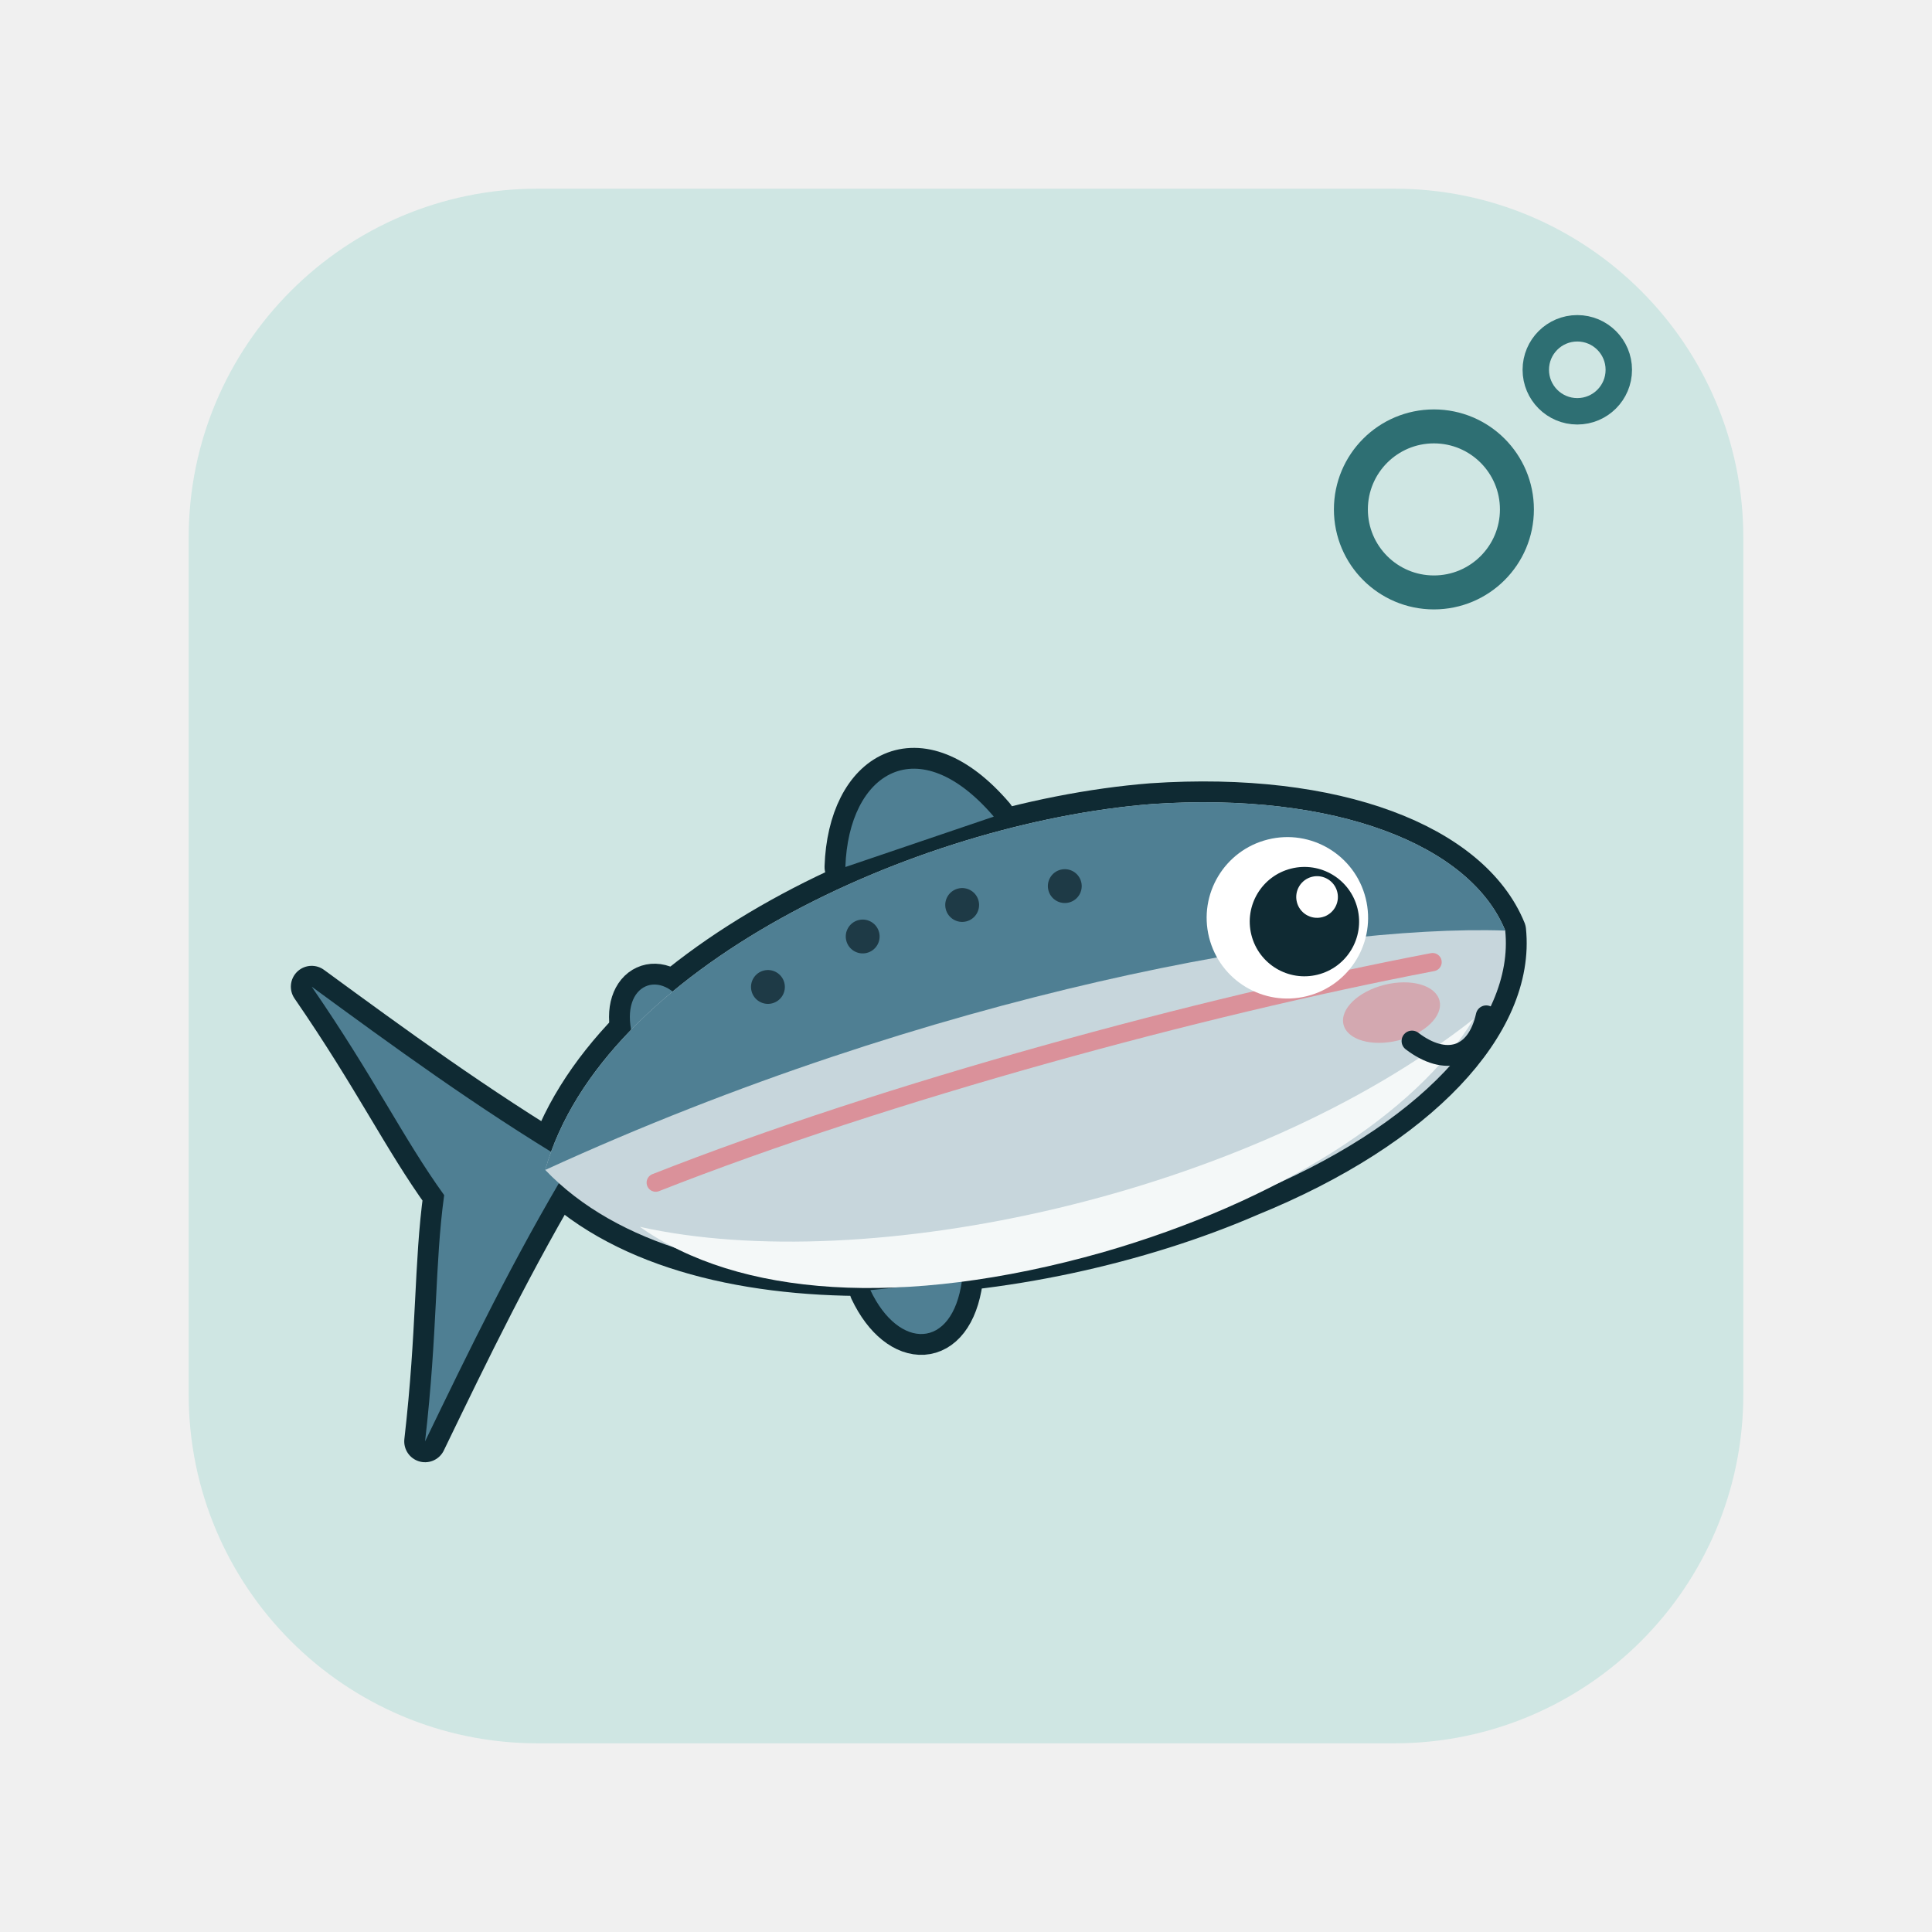
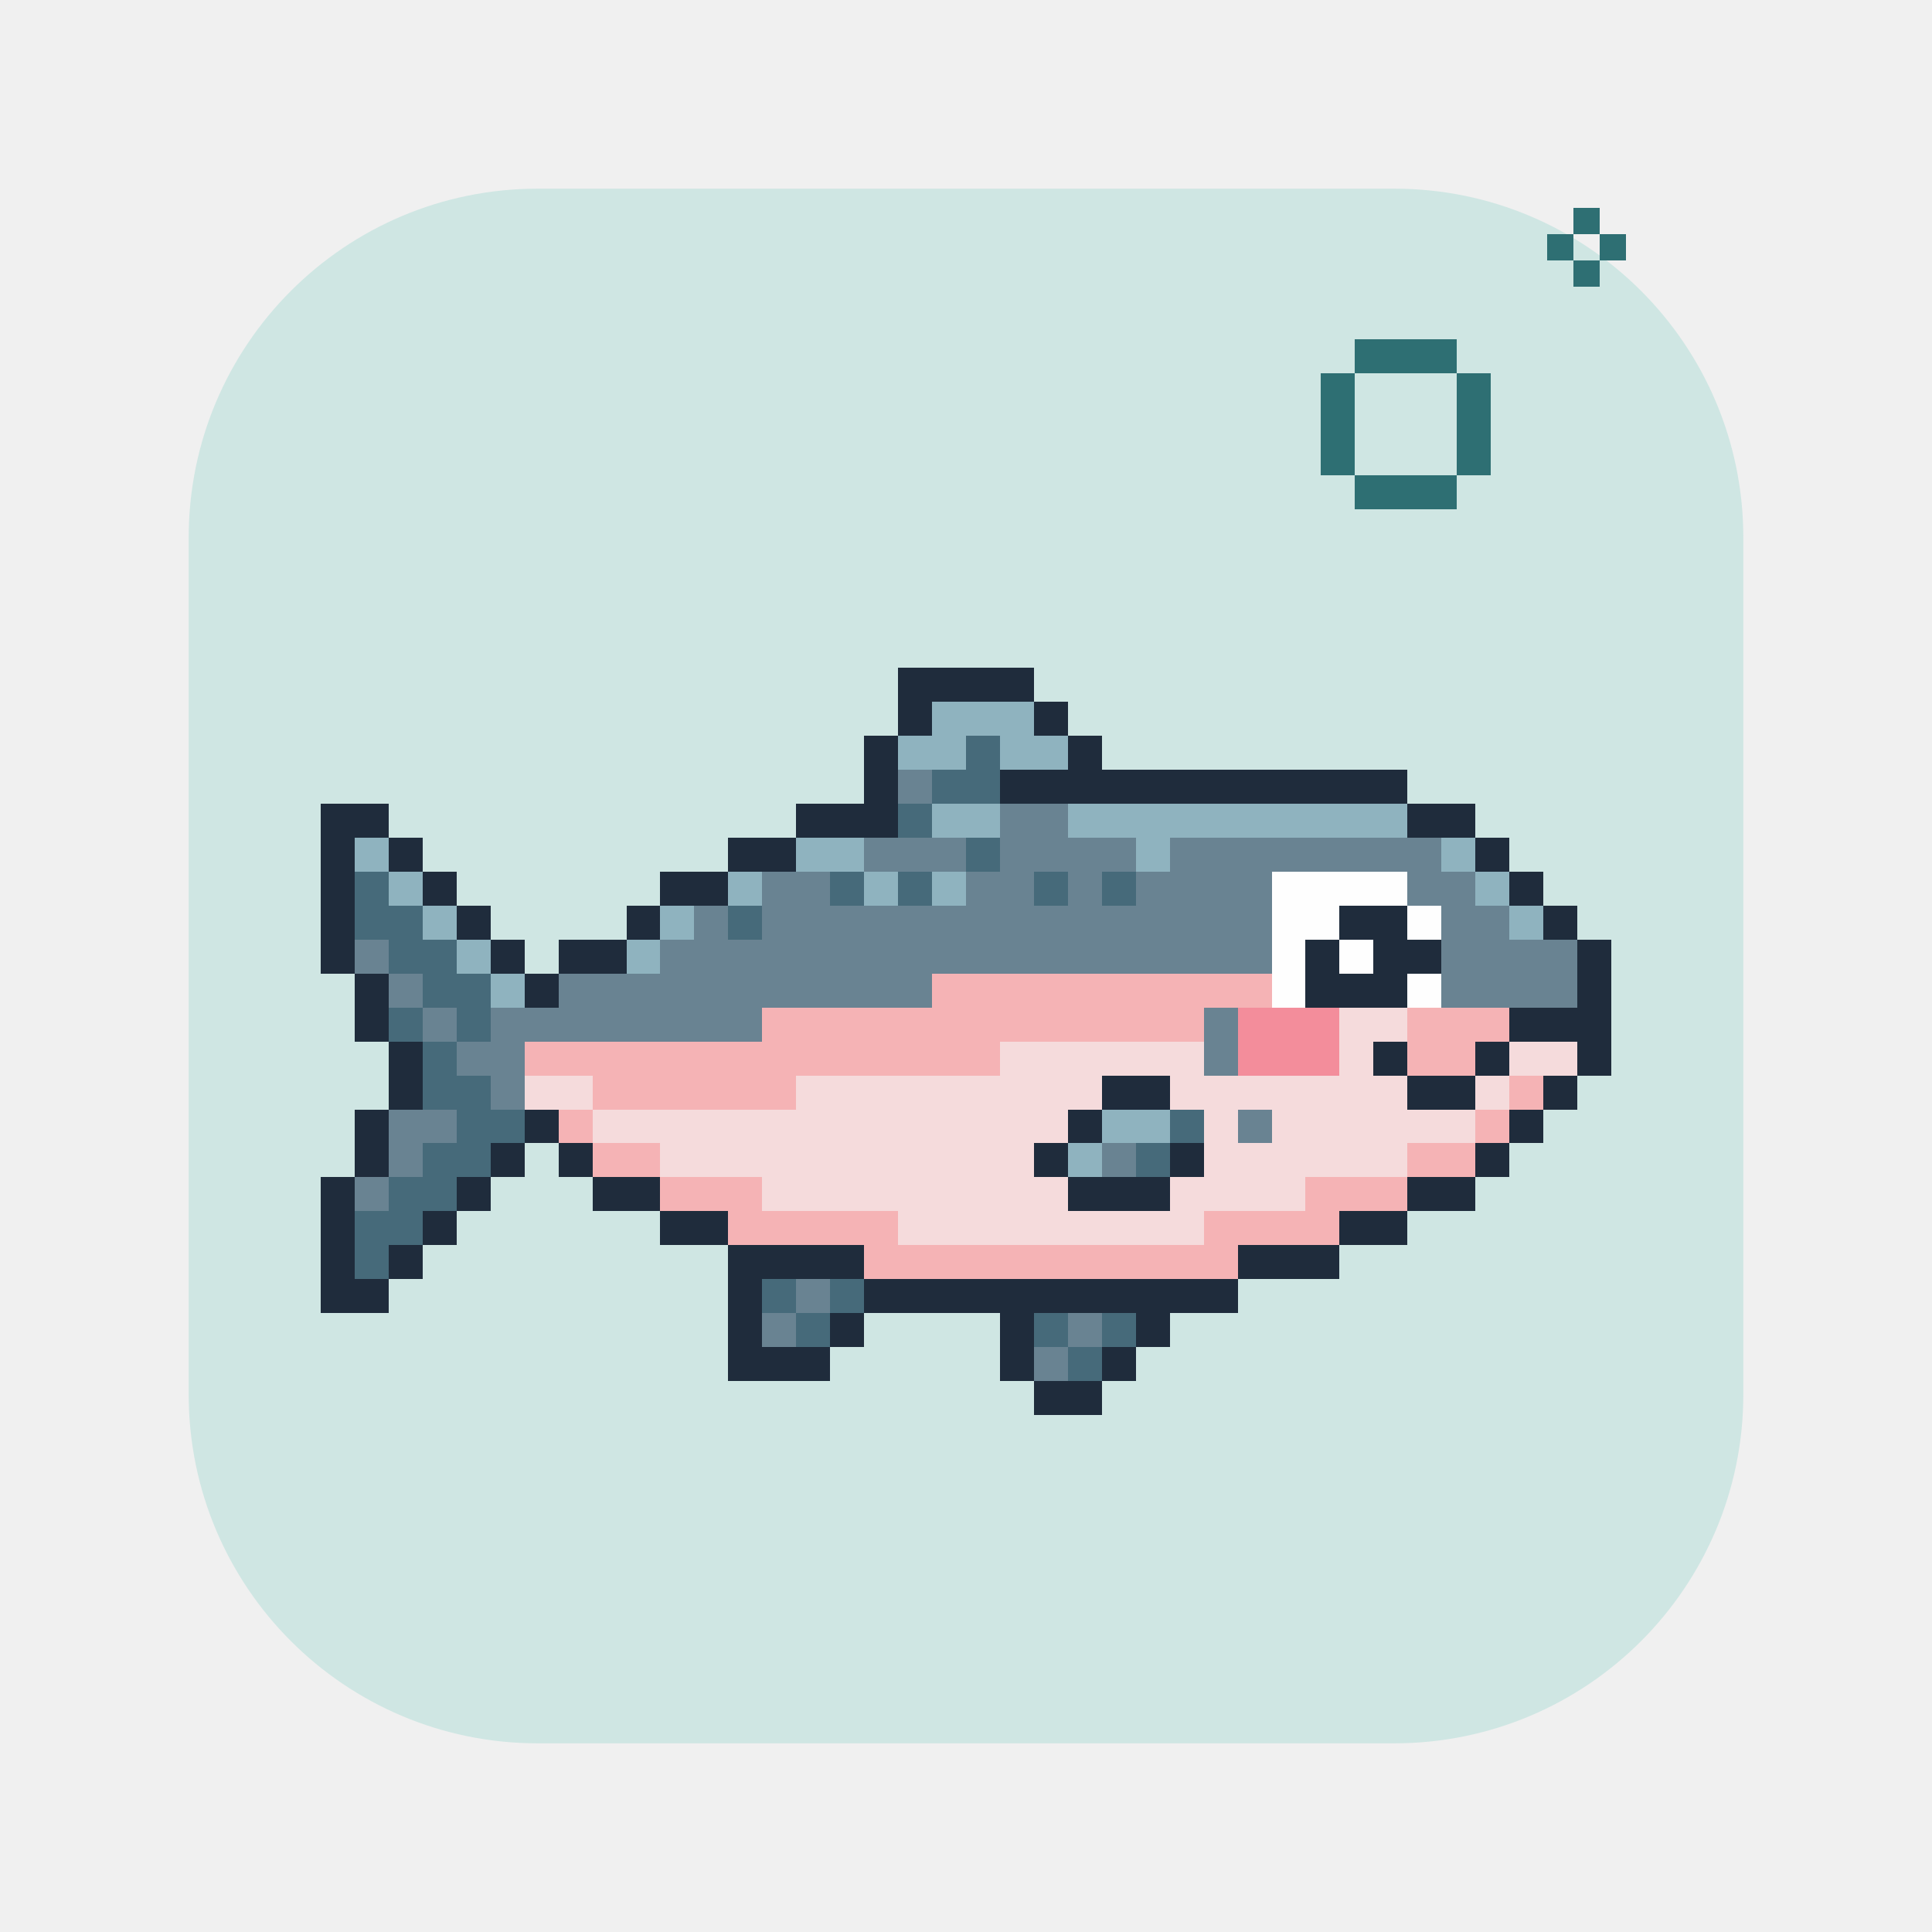
- <svg xmlns="http://www.w3.org/2000/svg" width="1024" height="1024" viewBox="0 0 1024 1024">
-   <rect x="100" y="100" width="824" height="824" rx="185" fill="#CFE6E3" />
-   <circle cx="760" cy="270" r="44" fill="none" stroke="#2E6F73" stroke-width="18" />
-   <circle cx="836" cy="196" r="22" fill="none" stroke="#2E6F73" stroke-width="14" />
-   <g transform="translate(530 560) scale(6.9) rotate(-14) translate(-54 -52)">
-     <path d="M20 52 C 14 46, 9 40, 4 34 C 7 42, 8 47, 10 52 C 8 57, 7 62, 4 70 C 9 64, 14 58, 20 52 Z" fill="#0F2A33" stroke="#0F2A33" stroke-width="3.2" stroke-linejoin="round" />
-     <path d="M46 35 C 48 28, 54 26, 58 34 Z" fill="#0F2A33" stroke="#0F2A33" stroke-width="3.2" stroke-linejoin="round" />
-     <path d="M27 43.5 C 27 39.5, 30.5 39, 31.5 42.5 Z" fill="#0F2A33" stroke="#0F2A33" stroke-width="3.2" stroke-linejoin="round" />
-     <path d="M40 67 C 41 72, 45 73, 47 68 Z" fill="#0F2A33" stroke="#0F2A33" stroke-width="3.2" stroke-linejoin="round" />
-     <path d="M18 52 C 26 38, 52 33, 70 36 C 84 38.5, 93 45, 94 52 C 93 59, 84 65, 70 67 C 52 70, 26 66, 18 52 Z" fill="#0F2A33" stroke="#0F2A33" stroke-width="3.2" stroke-linejoin="round" />
-     <path d="M20 52 C 14 46, 9 40, 4 34 C 7 42, 8 47, 10 52 C 8 57, 7 62, 4 70 C 9 64, 14 58, 20 52 Z" fill="#4F7F93" />
-     <path d="M46 35 C 48 28, 54 26, 58 34 Z" fill="#4F7F93" />
-     <path d="M27 43.5 C 27 39.5, 30.5 39, 31.5 42.5 Z" fill="#4F7F93" />
-     <path d="M40 67 C 41 72, 45 73, 47 68 Z" fill="#4F7F93" />
-     <path d="M18 52 C 26 38, 52 33, 70 36 C 84 38.5, 93 45, 94 52 C 93 59, 84 65, 70 67 C 52 70, 26 66, 18 52 Z" fill="#C7D6DC" />
-     <path d="M18 52 C 26 38, 52 33, 70 36 C 84 38.5, 93 45, 94 52 C 80 48, 50 46, 18 52 Z" fill="#4F7F93" />
-     <path d="M24 58 C 40 66, 70 67, 90 58 C 84 64, 72 68, 58 68.5 C 42 69, 30 65, 24 58 Z" fill="#F4F8F8" />
-     <path d="M26 55 C 45 52.5, 70 52, 88 53" stroke="#E07A84" stroke-width="1.4" fill="none" stroke-linecap="round" opacity="0.75" />
-     <circle cx="38" cy="42.5" r="1.3" fill="#1E3A46" />
-     <circle cx="46" cy="40.5" r="1.3" fill="#1E3A46" />
-     <circle cx="54" cy="40" r="1.3" fill="#1E3A46" />
-     <circle cx="62" cy="40.5" r="1.3" fill="#1E3A46" />
-     <circle cx="78" cy="47" r="6.2" fill="#FFFFFF" />
-     <circle cx="79.2" cy="47.6" r="4.2" fill="#0F2A33" />
-     <circle cx="80.6" cy="46" r="1.6" fill="#FFFFFF" />
-     <ellipse cx="84" cy="56" rx="3.8" ry="2.2" fill="#E07A84" opacity="0.5" />
-     <path d="M85 58.5 C 87 61, 89.5 61, 91 58" stroke="#0F2A33" stroke-width="1.6" fill="none" stroke-linecap="round" />
+ <svg xmlns="http://www.w3.org/2000/svg" width="1024" height="1024" viewBox="0 0 1024 1024" shape-rendering="crispEdges">
+   <rect x="100" y="100" width="824" height="824" rx="185" fill="#CFE6E3" shape-rendering="geometricPrecision" />
+   <g fill="#2E6F73" transform="translate(700 180) scale(18)">
+     <path d="M1 0h3v1h-3zM0 1h1v1h-1zM4 1h1v1h-1zM0 2h1v1h-1zM4 2h1v1h-1zM0 3h1v1h-1zM4 3h1v1h-1zM1 4h3v1h-3z" />
+   </g>
+   <g fill="#2E6F73" transform="translate(820 110) scale(14)">
+     <path d="M1 0h1v1h-1zM0 1h1v1h-1zM2 1h1v1h-1zM1 2h1v1h-1z" />
+   </g>
+   <g transform="translate(170 354) scale(18)">
+     <path fill="#1F2C3C" d="M17 0h4v1h-4zM17 1h1v1h-1zM21 1h1v1h-1zM16 2h1v1h-1zM22 2h1v1h-1zM16 3h1v1h-1zM20 3h12v1h-12zM0 4h2v1h-2zM14 4h3v1h-3zM32 4h2v1h-2zM0 5h1v1h-1zM2 5h1v1h-1zM12 5h2v1h-2zM34 5h1v1h-1zM0 6h1v1h-1zM3 6h1v1h-1zM10 6h2v1h-2zM35 6h1v1h-1zM0 7h1v1h-1zM4 7h1v1h-1zM9 7h1v1h-1zM30 7h2v1h-2zM36 7h1v1h-1zM0 8h1v1h-1zM5 8h1v1h-1zM7 8h2v1h-2zM29 8h1v1h-1zM31 8h2v1h-2zM37 8h1v1h-1zM1 9h1v1h-1zM6 9h1v1h-1zM29 9h3v1h-3zM37 9h1v1h-1zM1 10h1v1h-1zM35 10h3v1h-3zM2 11h1v1h-1zM31 11h1v1h-1zM34 11h1v1h-1zM37 11h1v1h-1zM2 12h1v1h-1zM23 12h2v1h-2zM32 12h2v1h-2zM36 12h1v1h-1zM1 13h1v1h-1zM6 13h1v1h-1zM22 13h1v1h-1zM35 13h1v1h-1zM1 14h1v1h-1zM5 14h1v1h-1zM7 14h1v1h-1zM21 14h1v1h-1zM25 14h1v1h-1zM34 14h1v1h-1zM0 15h1v1h-1zM4 15h1v1h-1zM8 15h2v1h-2zM22 15h3v1h-3zM32 15h2v1h-2zM0 16h1v1h-1zM3 16h1v1h-1zM10 16h2v1h-2zM30 16h2v1h-2zM0 17h1v1h-1zM2 17h1v1h-1zM12 17h4v1h-4zM27 17h3v1h-3zM0 18h2v1h-2zM12 18h1v1h-1zM16 18h11v1h-11zM12 19h1v1h-1zM15 19h1v1h-1zM20 19h1v1h-1zM24 19h1v1h-1zM12 20h3v1h-3zM20 20h1v1h-1zM23 20h1v1h-1zM21 21h2v1h-2z" />
+     <path fill="#466A7A" d="M19 2h1v1h-1zM18 3h2v1h-2zM17 4h1v1h-1zM19 5h1v1h-1zM1 6h1v1h-1zM15 6h1v1h-1zM17 6h1v1h-1zM21 6h1v1h-1zM23 6h1v1h-1zM1 7h2v1h-2zM12 7h1v1h-1zM2 8h2v1h-2zM3 9h2v1h-2zM2 10h1v1h-1zM4 10h1v1h-1zM3 11h1v1h-1zM3 12h2v1h-2zM4 13h2v1h-2zM25 13h1v1h-1zM3 14h2v1h-2zM24 14h1v1h-1zM2 15h2v1h-2zM1 16h2v1h-2zM1 17h1v1h-1zM13 18h1v1h-1zM15 18h1v1h-1zM14 19h1v1h-1zM21 19h1v1h-1zM23 19h1v1h-1zM22 20h1v1h-1z" />
+     <path fill="#698392" d="M17 3h1v1h-1zM20 4h2v1h-2zM16 5h3v1h-3zM20 5h4v1h-4zM25 5h8v1h-8zM13 6h2v1h-2zM19 6h2v1h-2zM22 6h1v1h-1zM24 6h4v1h-4zM32 6h2v1h-2zM11 7h1v1h-1zM13 7h15v1h-15zM33 7h2v1h-2zM1 8h1v1h-1zM10 8h18v1h-18zM33 8h4v1h-4zM2 9h1v1h-1zM7 9h11v1h-11zM33 9h4v1h-4zM3 10h1v1h-1zM5 10h8v1h-8zM26 10h1v1h-1zM4 11h2v1h-2zM26 11h1v1h-1zM5 12h1v1h-1zM2 13h2v1h-2zM27 13h1v1h-1zM2 14h1v1h-1zM23 14h1v1h-1zM1 15h1v1h-1zM14 18h1v1h-1zM13 19h1v1h-1zM22 19h1v1h-1zM21 20h1v1h-1z" />
+     <path fill="#8FB3BF" d="M18 1h3v1h-3zM17 2h2v1h-2zM20 2h2v1h-2zM18 4h2v1h-2zM22 4h10v1h-10zM1 5h1v1h-1zM14 5h2v1h-2zM24 5h1v1h-1zM33 5h1v1h-1zM2 6h1v1h-1zM12 6h1v1h-1zM16 6h1v1h-1zM18 6h1v1h-1zM34 6h1v1h-1zM3 7h1v1h-1zM10 7h1v1h-1zM35 7h1v1h-1zM4 8h1v1h-1zM9 8h1v1h-1zM5 9h1v1h-1zM23 13h2v1h-2zM22 14h1v1h-1z" />
+     <path fill="#F5B3B5" d="M18 9h10v1h-10zM13 10h13v1h-13zM32 10h3v1h-3zM6 11h14v1h-14zM32 11h2v1h-2zM8 12h6v1h-6zM35 12h1v1h-1zM7 13h1v1h-1zM34 13h1v1h-1zM8 14h2v1h-2zM32 14h2v1h-2zM10 15h3v1h-3zM29 15h3v1h-3zM12 16h5v1h-5zM26 16h4v1h-4zM16 17h11v1h-11z" />
+     <path fill="#F5DBDC" d="M30 10h2v1h-2zM20 11h6v1h-6zM30 11h1v1h-1zM35 11h2v1h-2zM6 12h2v1h-2zM14 12h9v1h-9zM25 12h7v1h-7zM34 12h1v1h-1zM8 13h14v1h-14zM26 13h1v1h-1zM28 13h6v1h-6zM10 14h11v1h-11zM26 14h6v1h-6zM13 15h9v1h-9zM25 15h4v1h-4zM17 16h9v1h-9z" />
+     <path fill="#F38D9B" d="M27 10h3v1h-3zM27 11h3v1h-3z" />
+     <path fill="#FEFEFE" d="M28 6h4v1h-4zM28 7h2v1h-2zM32 7h1v1h-1zM28 8h1v1h-1zM30 8h1v1h-1zM28 9h1v1h-1zM32 9h1v1h-1z" />
  </g>
</svg>
